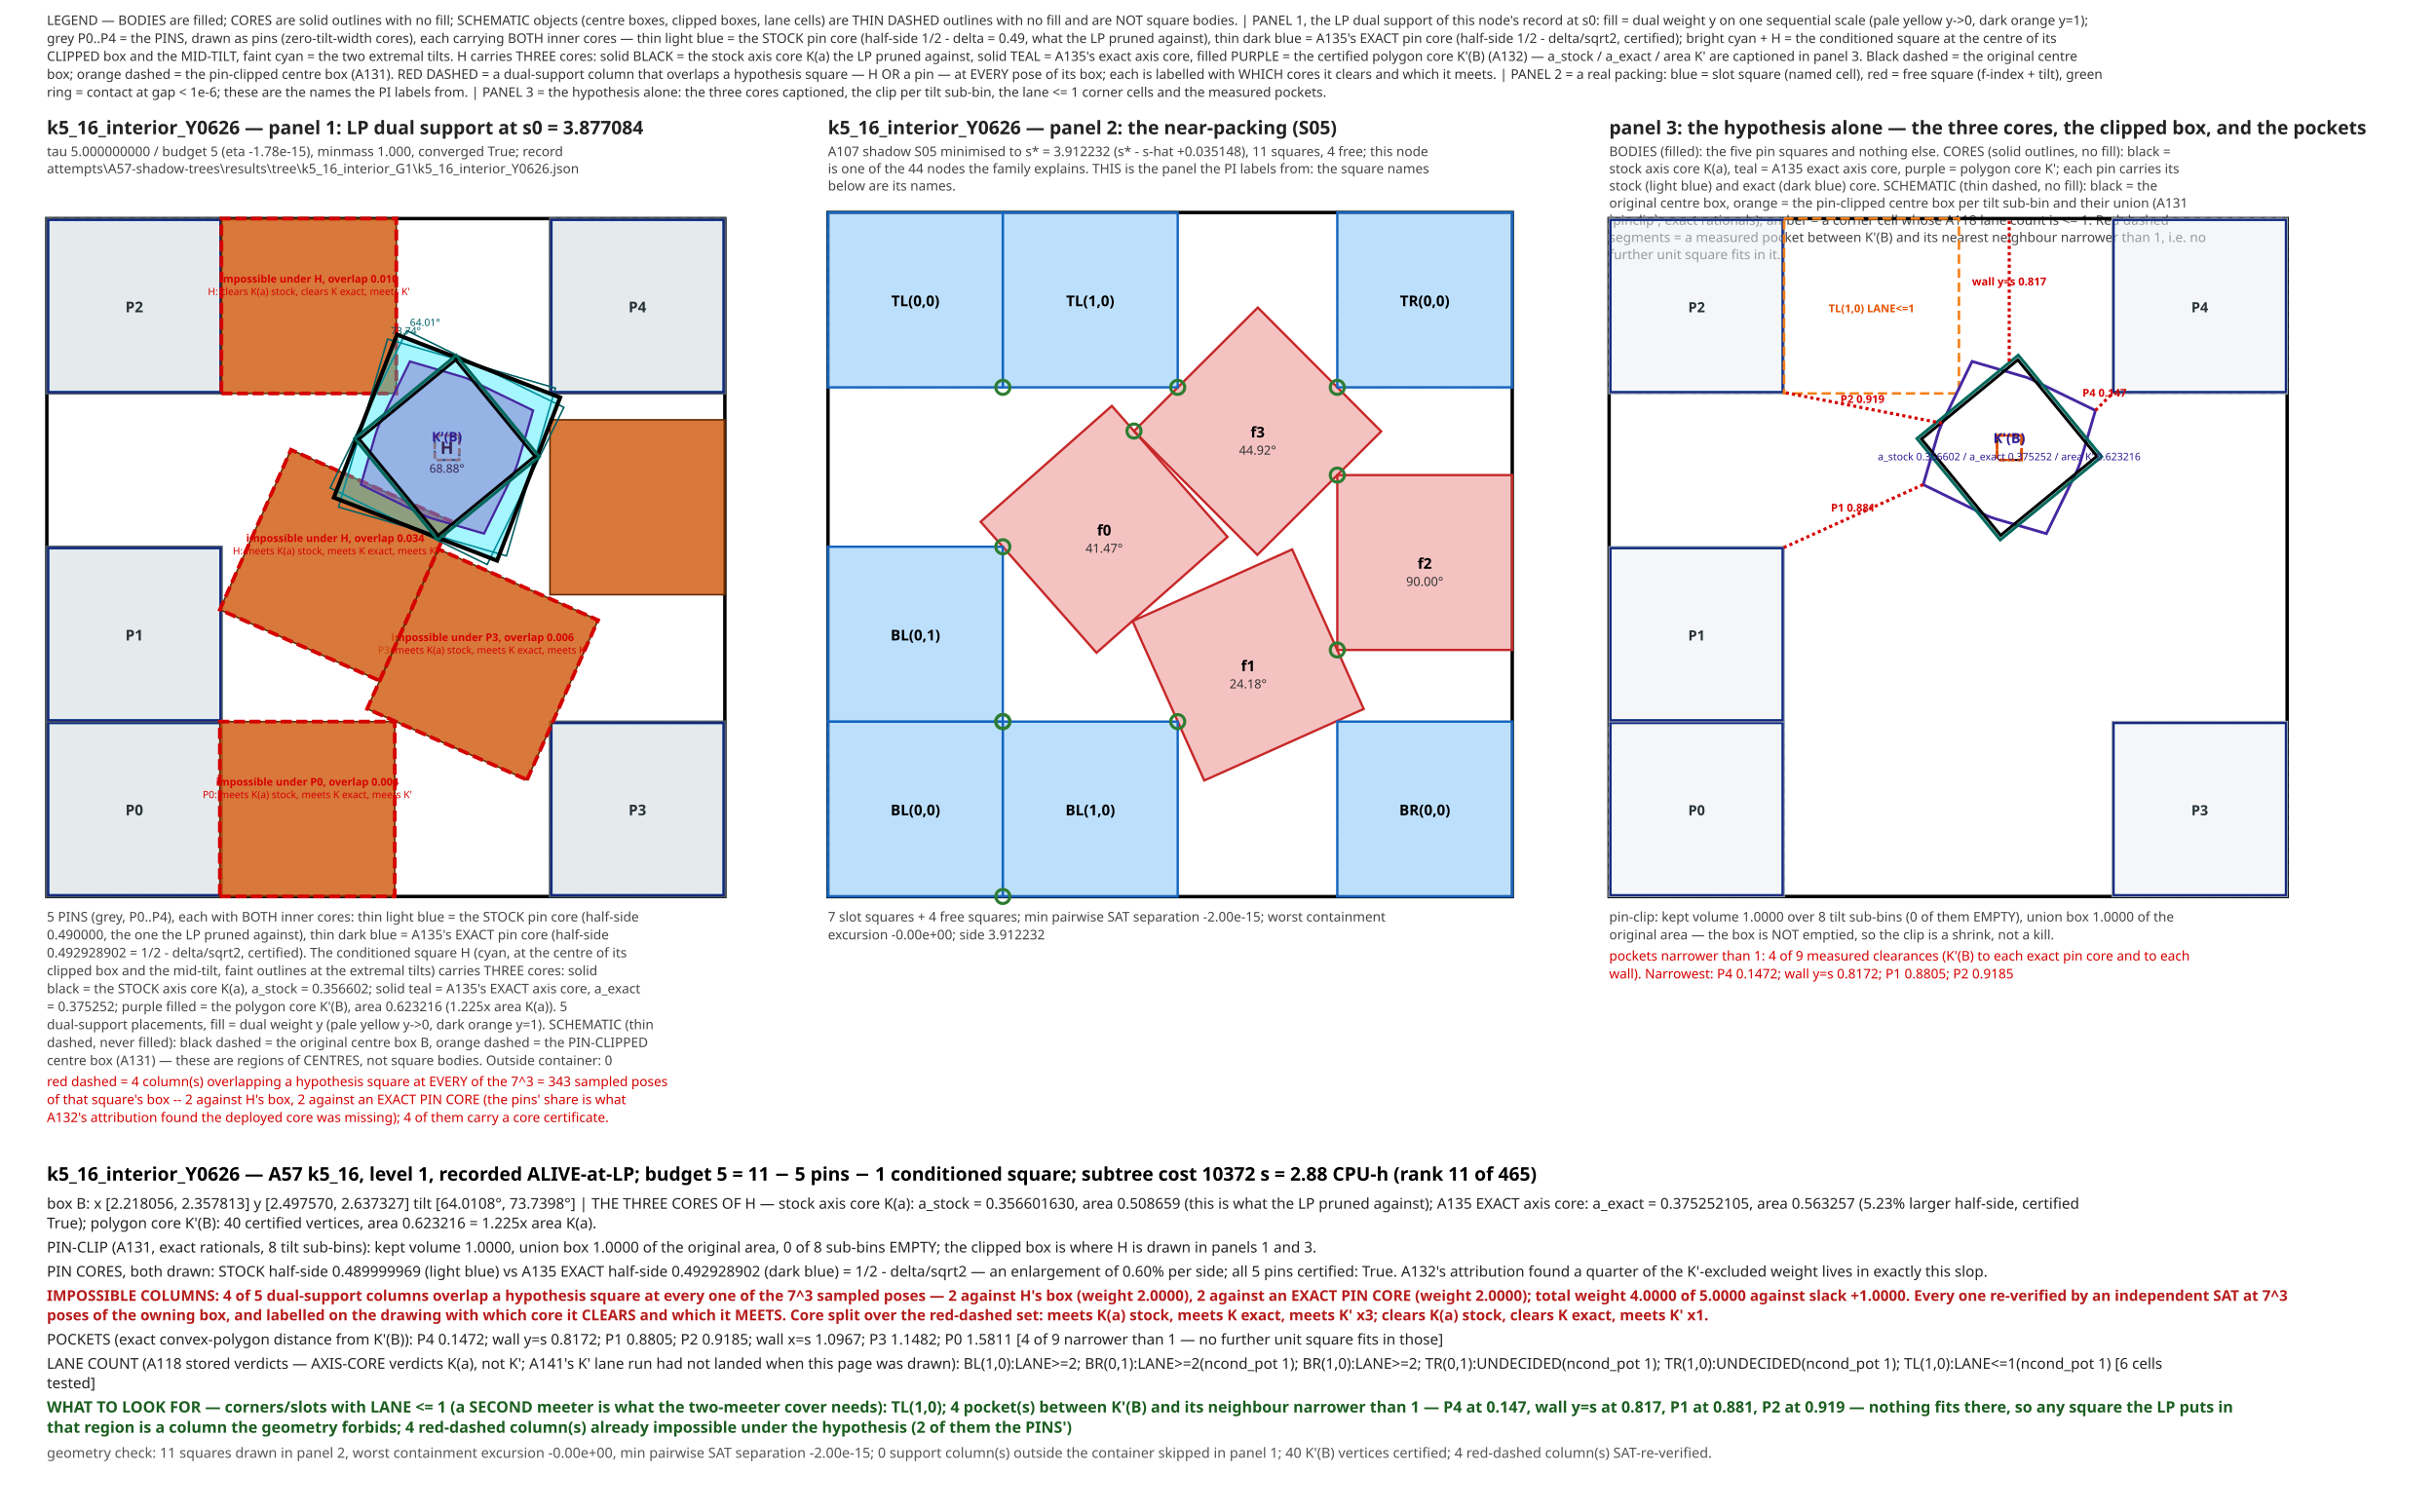
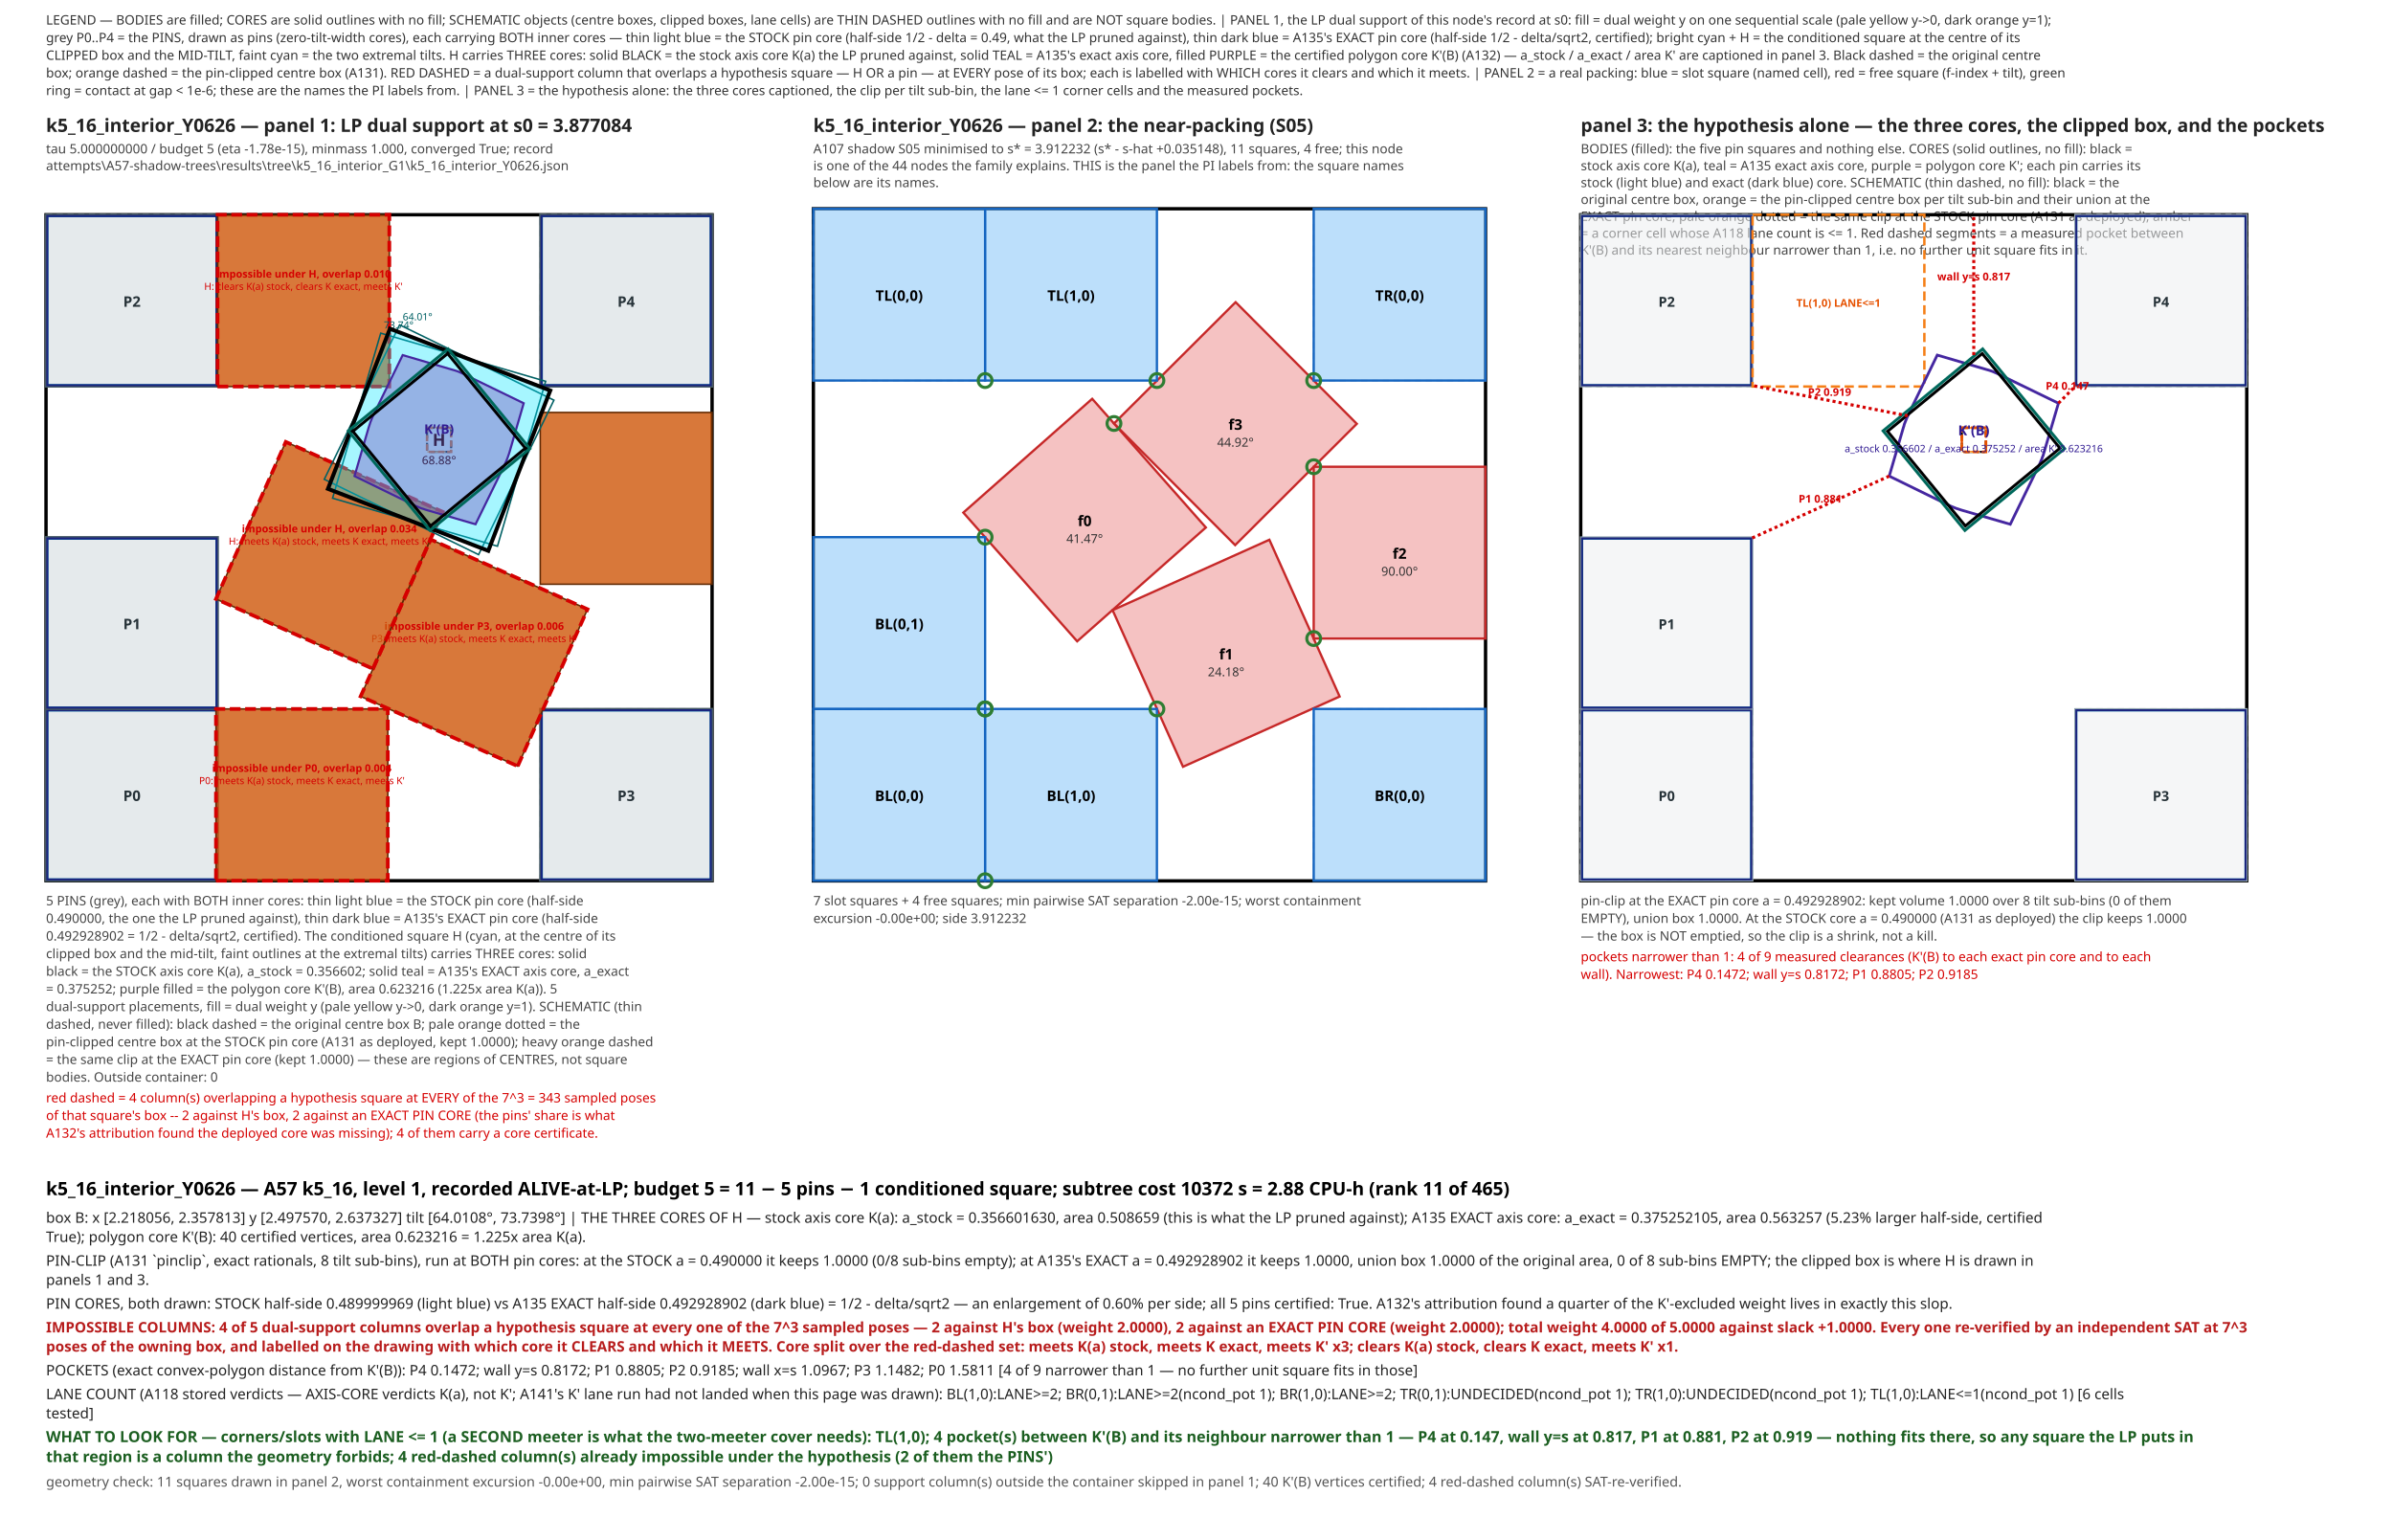
- <svg xmlns="http://www.w3.org/2000/svg" width="1560" height="968" font-family="Segoe UI, sans-serif" style="background:#fff">
+ <svg xmlns="http://www.w3.org/2000/svg" width="1560" height="1004" font-family="Segoe UI, sans-serif" style="background:#fff">
  <text x="30.0" y="16.0" font-size="8.5" fill="#333" text-anchor="start">LEGEND — BODIES are filled; CORES are solid outlines with no fill; SCHEMATIC objects (centre boxes, clipped boxes, lane cells) are THIN DASHED outlines with no fill and are NOT square bodies. | PANEL 1, the LP dual support of this node's record at s0: fill = dual weight y on one sequential scale (pale yellow y-&gt;0, dark orange y=1);</text>
  <text x="30.0" y="27.5" font-size="8.5" fill="#333" text-anchor="start">grey P0..P4 = the PINS, drawn as pins (zero-tilt-width cores), each carrying BOTH inner cores — thin light blue = the STOCK pin core (half-side 1/2 - delta = 0.49, what the LP pruned against), thin dark blue = A135's EXACT pin core (half-side 1/2 - delta/sqrt2, certified); bright cyan + H = the conditioned square at the centre of its</text>
  <text x="30.0" y="39.0" font-size="8.5" fill="#333" text-anchor="start">CLIPPED box and the MID-TILT, faint cyan = the two extremal tilts. H carries THREE cores: solid BLACK = the stock axis core K(a) the LP pruned against, solid TEAL = A135's exact axis core, filled PURPLE = the certified polygon core K'(B) (A132) — a_stock / a_exact / area K' are captioned in panel 3. Black dashed = the original centre</text>
  <text x="30.0" y="50.5" font-size="8.5" fill="#333" text-anchor="start">box; orange dashed = the pin-clipped centre box (A131). RED DASHED = a dual-support column that overlaps a hypothesis square — H OR a pin — at EVERY pose of its box; each is labelled with WHICH cores it clears and which it meets. | PANEL 2 = a real packing: blue = slot square (named cell), red = free square (f-index + tilt), green</text>
  <text x="30.0" y="62.0" font-size="8.5" fill="#333" text-anchor="start">ring = contact at gap &lt; 1e-6; these are the names the PI labels from. | PANEL 3 = the hypothesis alone: the three cores captioned, the clip per tilt sub-bin, the lane &lt;= 1 corner cells and the measured pockets.</text>
  <text x="30.0" y="86.0" font-size="12" fill="#222" text-anchor="start" font-weight="bold">k5_16_interior_Y0626 — panel 1: LP dual support at s0 = 3.877084</text>
  <text x="30.0" y="100.0" font-size="8.5" fill="#444" text-anchor="start">tau 5.000000000 / budget 5 (eta -1.78e-15), minmass 1.000, converged True; record</text>
  <text x="30.0" y="111.0" font-size="8.5" fill="#444" text-anchor="start">attempts\A57-shadow-trees\results\tree\k5_16_interior_G1\k5_16_interior_Y0626.json</text>
  <rect x="30" y="140.0" width="434.2" height="434.2" fill="none" stroke="#000" stroke-width="2.2" />
  <rect x="30.0" y="462.2" width="112" height="112" fill="none" stroke="#bbb" stroke-width="1" stroke-dasharray="4,3" />
  <rect x="352.2" y="462.2" width="112" height="112" fill="none" stroke="#bbb" stroke-width="1" stroke-dasharray="4,3" />
  <rect x="30.0" y="140.0" width="112" height="112" fill="none" stroke="#bbb" stroke-width="1" stroke-dasharray="4,3" />
  <rect x="352.2" y="140.0" width="112" height="112" fill="none" stroke="#bbb" stroke-width="1" stroke-dasharray="4,3" />
  <polygon points="30.0,574.2 142.0,574.2 142.0,462.2 30.0,462.2" fill="#cfd8dc" fill-opacity="0.55" stroke="#455a64" stroke-width="1.4" />
  <polygon points="31.1,573.1 140.9,573.1 140.9,463.4 31.1,463.4" fill="none" fill-opacity="0.00" stroke="#01579b" stroke-width="1.0" />
  <polygon points="30.8,573.4 141.2,573.4 141.2,463.0 30.8,463.0" fill="none" fill-opacity="0.00" stroke="#1a237e" stroke-width="1.2" />
  <text x="86.0" y="522.2" font-size="9.5" fill="#263238" text-anchor="middle" font-weight="bold">P0</text>
  <polygon points="30.0,462.2 142.0,462.2 142.0,350.2 30.0,350.2" fill="#cfd8dc" fill-opacity="0.55" stroke="#455a64" stroke-width="1.4" />
  <polygon points="31.1,461.1 140.9,461.1 140.9,351.4 31.1,351.4" fill="none" fill-opacity="0.00" stroke="#01579b" stroke-width="1.0" />
  <polygon points="30.8,461.4 141.2,461.4 141.2,351.0 30.8,351.0" fill="none" fill-opacity="0.00" stroke="#1a237e" stroke-width="1.2" />
  <text x="86.0" y="410.2" font-size="9.5" fill="#263238" text-anchor="middle" font-weight="bold">P1</text>
  <polygon points="30.0,252.0 142.0,252.0 142.0,140.0 30.0,140.0" fill="#cfd8dc" fill-opacity="0.55" stroke="#455a64" stroke-width="1.4" />
  <polygon points="31.1,250.9 140.9,250.9 140.9,141.1 31.1,141.1" fill="none" fill-opacity="0.00" stroke="#01579b" stroke-width="1.0" />
  <polygon points="30.8,251.2 141.2,251.2 141.2,140.8 30.8,140.8" fill="none" fill-opacity="0.00" stroke="#1a237e" stroke-width="1.2" />
  <text x="86.0" y="200.0" font-size="9.5" fill="#263238" text-anchor="middle" font-weight="bold">P2</text>
  <polygon points="352.2,574.2 464.2,574.2 464.2,462.2 352.2,462.2" fill="#cfd8dc" fill-opacity="0.55" stroke="#455a64" stroke-width="1.4" />
  <polygon points="353.4,573.1 463.1,573.1 463.1,463.4 353.4,463.4" fill="none" fill-opacity="0.00" stroke="#01579b" stroke-width="1.0" />
  <polygon points="353.0,573.4 463.4,573.4 463.4,463.0 353.0,463.0" fill="none" fill-opacity="0.00" stroke="#1a237e" stroke-width="1.2" />
  <text x="408.2" y="522.2" font-size="9.5" fill="#263238" text-anchor="middle" font-weight="bold">P3</text>
  <polygon points="352.2,252.0 464.2,252.0 464.2,140.0 352.2,140.0" fill="#cfd8dc" fill-opacity="0.55" stroke="#455a64" stroke-width="1.4" />
  <polygon points="353.4,250.9 463.1,250.9 463.1,141.1 353.4,141.1" fill="none" fill-opacity="0.00" stroke="#01579b" stroke-width="1.0" />
  <polygon points="353.0,251.2 463.4,251.2 463.4,140.8 353.0,140.8" fill="none" fill-opacity="0.00" stroke="#1a237e" stroke-width="1.2" />
  <text x="408.2" y="200.0" font-size="9.5" fill="#263238" text-anchor="middle" font-weight="bold">P4</text>
  <polygon points="352.2,380.9 464.2,380.9 464.2,268.9 352.2,268.9" fill="hsl(24,92%,42%)" fill-opacity="0.80" stroke="hsl(24,92%,20%)" stroke-width="1.0" />
  <polygon points="141.8,252.0 253.8,252.0 253.8,140.0 141.8,140.0" fill="hsl(24,92%,42%)" fill-opacity="0.80" stroke="hsl(24,92%,20%)" stroke-width="1.0" />
  <polygon points="141.8,252.0 253.8,252.0 253.8,140.0 141.8,140.0" fill="none" fill-opacity="0.00" stroke="#d50000" stroke-width="2.4" stroke-dasharray="7,3" />
  <text x="197.8" y="181.0" font-size="6.8" fill="#d50000" text-anchor="middle" font-weight="bold">impossible under H, overlap 0.010</text>
  <text x="197.8" y="189.0" font-size="6.4" fill="#d50000" text-anchor="middle">H: clears K(a) stock, clears K exact, meets K'</text>
  <polygon points="140.8,574.2 252.8,574.2 252.8,462.2 140.8,462.2" fill="hsl(24,92%,42%)" fill-opacity="0.80" stroke="hsl(24,92%,20%)" stroke-width="1.0" />
  <polygon points="140.8,574.2 252.8,574.2 252.8,462.2 140.8,462.2" fill="none" fill-opacity="0.00" stroke="#d50000" stroke-width="2.4" stroke-dasharray="7,3" />
  <text x="196.8" y="503.2" font-size="6.8" fill="#d50000" text-anchor="middle" font-weight="bold">impossible under P0, overlap 0.004</text>
  <text x="196.8" y="511.2" font-size="6.4" fill="#d50000" text-anchor="middle">P0: meets K(a) stock, meets K exact, meets K'</text>
  <polygon points="337.5,499.5 383.0,397.2 280.7,351.7 235.1,454.0" fill="hsl(24,92%,42%)" fill-opacity="0.80" stroke="hsl(24,92%,20%)" stroke-width="1.0" />
  <polygon points="337.5,499.5 383.0,397.2 280.7,351.7 235.1,454.0" fill="none" fill-opacity="0.00" stroke="#d50000" stroke-width="2.4" stroke-dasharray="7,3" />
  <text x="309.1" y="410.6" font-size="6.8" fill="#d50000" text-anchor="middle" font-weight="bold">impossible under P3, overlap 0.006</text>
  <text x="309.1" y="418.6" font-size="6.4" fill="#d50000" text-anchor="middle">P3: meets K(a) stock, meets K exact, meets K'</text>
  <polygon points="243.1,436.0 288.6,333.7 186.3,288.1 140.8,390.5" fill="hsl(24,92%,42%)" fill-opacity="0.80" stroke="hsl(24,92%,20%)" stroke-width="1.0" />
  <polygon points="243.1,436.0 288.6,333.7 186.3,288.1 140.8,390.5" fill="none" fill-opacity="0.00" stroke="#d50000" stroke-width="2.4" stroke-dasharray="7,3" />
  <text x="214.7" y="347.1" font-size="6.8" fill="#d50000" text-anchor="middle" font-weight="bold">impossible under H, overlap 0.034</text>
  <text x="214.7" y="355.1" font-size="6.4" fill="#d50000" text-anchor="middle">H: meets K(a) stock, meets K exact, meets K'</text>
  <rect x="278.4" y="278.9" width="15.7" height="15.7" fill="none" fill-opacity="0.00" stroke="#000" stroke-width="1.4" stroke-dasharray="5,3" />
+   <rect x="278.4" y="278.9" width="15.7" height="15.7" fill="none" fill-opacity="0.00" stroke="#ffb74d" stroke-width="1.0" stroke-dasharray="2,3" />
  <rect x="278.4" y="278.9" width="15.7" height="15.7" fill="none" fill-opacity="0.00" stroke="#e65100" stroke-width="1.6" stroke-dasharray="4,2" />
  <polygon points="312.0,361.6 361.1,260.9 260.5,211.8 211.4,312.5" fill="#00e5ff" fill-opacity="0.00" stroke="#006064" stroke-width="1.0" />
  <text x="262.5" y="208.8" font-size="6.5" fill="#006064" text-anchor="start">64.01°</text>
  <polygon points="324.3,356.1 355.7,248.6 248.2,217.2 216.8,324.8" fill="#00e5ff" fill-opacity="0.00" stroke="#006064" stroke-width="1.0" />
  <text x="250.2" y="214.2" font-size="6.5" fill="#006064" text-anchor="start">73.74°</text>
  <polygon points="318.3,359.1 358.7,254.6 254.2,214.3 213.8,318.7" fill="#00e5ff" fill-opacity="0.35" stroke="#000" stroke-width="2.6" />
  <text x="286.2" y="290.7" font-size="11" fill="#000" text-anchor="middle" font-weight="bold">H</text>
  <text x="286.2" y="302.7" font-size="7.5" fill="#000" text-anchor="middle">68.88°</text>
  <polygon points="231.1,310.4 269.6,329.2 270.2,329.5 271.3,330.0 272.3,330.4 273.4,330.9 274.9,331.5 276.0,331.8 277.4,332.3 278.4,332.6 310.0,341.8 328.8,303.4 329.1,302.7 329.5,301.7 330.1,300.5 330.6,299.2 331.0,298.2 331.4,297.0 331.8,295.9 332.2,294.6 341.4,262.9 302.9,244.2 302.3,243.8 301.5,243.5 300.2,242.9 299.1,242.4 298.0,242.0 296.5,241.5 295.5,241.2 294.1,240.8 262.5,231.5 243.7,270.0 243.2,271.1 242.6,272.4 242.3,273.2 241.8,274.4 241.4,275.4 241.0,276.7 240.7,277.6 240.3,278.8" fill="#7e57c2" fill-opacity="0.42" stroke="#4527a0" stroke-width="1.4" />
  <polygon points="280.7,342.9 342.5,292.2 291.8,230.5 230.0,281.2" fill="none" fill-opacity="0.00" stroke="#000000" stroke-width="1.9" />
  <polygon points="280.4,345.8 345.4,292.5 292.1,227.5 227.1,280.9" fill="none" fill-opacity="0.00" stroke="#00695c" stroke-width="1.9" />
  <text x="286.2" y="282.8" font-size="8.5" fill="#311b92" text-anchor="middle" font-weight="bold">K'(B)</text>
-   <text x="30.0" y="590.2" font-size="8.5" fill="#444" text-anchor="start">5 PINS (grey, P0..P4), each with BOTH inner cores: thin light blue = the STOCK pin core (half-side</text>
+   <text x="30.0" y="590.2" font-size="8.5" fill="#444" text-anchor="start">5 PINS (grey), each with BOTH inner cores: thin light blue = the STOCK pin core (half-side</text>
  <text x="30.0" y="601.7" font-size="8.5" fill="#444" text-anchor="start">0.490000, the one the LP pruned against), thin dark blue = A135's EXACT pin core (half-side</text>
  <text x="30.0" y="613.2" font-size="8.5" fill="#444" text-anchor="start">0.492928902 = 1/2 - delta/sqrt2, certified). The conditioned square H (cyan, at the centre of its</text>
  <text x="30.0" y="624.7" font-size="8.5" fill="#444" text-anchor="start">clipped box and the mid-tilt, faint outlines at the extremal tilts) carries THREE cores: solid</text>
  <text x="30.0" y="636.2" font-size="8.5" fill="#444" text-anchor="start">black = the STOCK axis core K(a), a_stock = 0.356602; solid teal = A135's EXACT axis core, a_exact</text>
  <text x="30.0" y="647.7" font-size="8.5" fill="#444" text-anchor="start">= 0.375252; purple filled = the polygon core K'(B), area 0.623216 (1.225x area K(a)). 5</text>
  <text x="30.0" y="659.2" font-size="8.5" fill="#444" text-anchor="start">dual-support placements, fill = dual weight y (pale yellow y-&gt;0, dark orange y=1). SCHEMATIC (thin</text>
-   <text x="30.0" y="670.7" font-size="8.5" fill="#444" text-anchor="start">dashed, never filled): black dashed = the original centre box B, orange dashed = the PIN-CLIPPED</text>
-   <text x="30.0" y="682.2" font-size="8.5" fill="#444" text-anchor="start">centre box (A131) — these are regions of CENTRES, not square bodies. Outside container: 0</text>
-   <text x="30.0" y="695.7" font-size="8.5" fill="#d50000" text-anchor="start">red dashed = 4 column(s) overlapping a hypothesis square at EVERY of the 7^3 = 343 sampled poses</text>
-   <text x="30.0" y="707.2" font-size="8.5" fill="#d50000" text-anchor="start">of that square's box -- 2 against H's box, 2 against an EXACT PIN CORE (the pins' share is what</text>
-   <text x="30.0" y="718.7" font-size="8.5" fill="#d50000" text-anchor="start">A132's attribution found the deployed core was missing); 4 of them carry a core certificate.</text>
+   <text x="30.0" y="670.7" font-size="8.5" fill="#444" text-anchor="start">dashed, never filled): black dashed = the original centre box B; pale orange dotted = the</text>
+   <text x="30.0" y="682.2" font-size="8.5" fill="#444" text-anchor="start">pin-clipped centre box at the STOCK pin core (A131 as deployed, kept 1.0000); heavy orange dashed</text>
+   <text x="30.0" y="693.7" font-size="8.5" fill="#444" text-anchor="start">= the same clip at the EXACT pin core (kept 1.0000) — these are regions of CENTRES, not square</text>
+   <text x="30.0" y="705.2" font-size="8.5" fill="#444" text-anchor="start">bodies. Outside container: 0</text>
+   <text x="30.0" y="718.7" font-size="8.5" fill="#d50000" text-anchor="start">red dashed = 4 column(s) overlapping a hypothesis square at EVERY of the 7^3 = 343 sampled poses</text>
+   <text x="30.0" y="730.2" font-size="8.5" fill="#d50000" text-anchor="start">of that square's box -- 2 against H's box, 2 against an EXACT PIN CORE (the pins' share is what</text>
+   <text x="30.0" y="741.7" font-size="8.5" fill="#d50000" text-anchor="start">A132's attribution found the deployed core was missing); 4 of them carry a core certificate.</text>
  <text x="530.2" y="86.0" font-size="12" fill="#222" text-anchor="start" font-weight="bold">k5_16_interior_Y0626 — panel 2: the near-packing (S05)</text>
  <text x="530.2" y="100.0" font-size="8.5" fill="#444" text-anchor="start">A107 shadow S05 minimised to s* = 3.912232 (s* - s-hat +0.035148), 11 squares, 4 free; this node</text>
  <text x="530.2" y="111.0" font-size="8.5" fill="#444" text-anchor="start">is one of the 44 nodes the family explains. THIS is the panel the PI labels from: the square names</text>
  <text x="530.2" y="122.0" font-size="8.5" fill="#444" text-anchor="start">below are its names.</text>
  <rect x="530.233" y="136.1" width="438.2" height="438.2" fill="none" stroke="#000" stroke-width="2.2" />
  <rect x="530.2" y="462.2" width="112" height="112" fill="none" stroke="#bbb" stroke-width="1" stroke-dasharray="4,3" />
  <rect x="856.4" y="462.2" width="112" height="112" fill="none" stroke="#bbb" stroke-width="1" stroke-dasharray="4,3" />
  <rect x="530.2" y="136.1" width="112" height="112" fill="none" stroke="#bbb" stroke-width="1" stroke-dasharray="4,3" />
  <rect x="856.4" y="136.1" width="112" height="112" fill="none" stroke="#bbb" stroke-width="1" stroke-dasharray="4,3" />
  <polygon points="786.1,343.9 712.0,260.0 628.0,334.2 702.2,418.1" fill="#ef9a9a" fill-opacity="0.60" stroke="#c62828" stroke-width="1.5" />
  <text x="707.1" y="343.0" font-size="9.5" fill="#000" text-anchor="middle" font-weight="bold">f0</text>
  <text x="707.1" y="354.0" font-size="8" fill="#333" text-anchor="middle">41.47°</text>
  <polygon points="771.2,499.9 873.3,454.1 827.5,351.9 725.3,397.8" fill="#ef9a9a" fill-opacity="0.60" stroke="#c62828" stroke-width="1.5" />
  <text x="799.3" y="429.9" font-size="9.5" fill="#000" text-anchor="middle" font-weight="bold">f1</text>
  <text x="799.3" y="440.9" font-size="8" fill="#333" text-anchor="middle">24.18°</text>
  <polygon points="856.4,416.3 968.4,416.3 968.4,304.3 856.4,304.3" fill="#ef9a9a" fill-opacity="0.60" stroke="#c62828" stroke-width="1.5" />
  <text x="912.4" y="364.3" font-size="9.5" fill="#000" text-anchor="middle" font-weight="bold">f2</text>
  <text x="912.4" y="375.3" font-size="8" fill="#333" text-anchor="middle">90.00°</text>
  <polygon points="805.2,355.4 884.5,276.3 805.5,197.0 726.2,276.1" fill="#ef9a9a" fill-opacity="0.60" stroke="#c62828" stroke-width="1.5" />
  <text x="805.4" y="280.2" font-size="9.5" fill="#000" text-anchor="middle" font-weight="bold">f3</text>
  <text x="805.4" y="291.2" font-size="8" fill="#333" text-anchor="middle">44.92°</text>
  <polygon points="530.2,574.2 642.2,574.2 642.2,462.2 530.2,462.2" fill="#90caf9" fill-opacity="0.60" stroke="#1565c0" stroke-width="1.5" />
  <text x="586.2" y="522.2" font-size="9.5" fill="#000" text-anchor="middle" font-weight="bold">BL(0,0)</text>
  <polygon points="530.2,462.2 642.2,462.2 642.2,350.2 530.2,350.2" fill="#90caf9" fill-opacity="0.60" stroke="#1565c0" stroke-width="1.5" />
  <text x="586.2" y="410.2" font-size="9.5" fill="#000" text-anchor="middle" font-weight="bold">BL(0,1)</text>
  <polygon points="642.2,574.2 754.2,574.2 754.2,462.2 642.2,462.2" fill="#90caf9" fill-opacity="0.60" stroke="#1565c0" stroke-width="1.5" />
  <text x="698.2" y="522.2" font-size="9.5" fill="#000" text-anchor="middle" font-weight="bold">BL(1,0)</text>
  <polygon points="856.4,574.2 968.4,574.2 968.4,462.2 856.4,462.2" fill="#90caf9" fill-opacity="0.60" stroke="#1565c0" stroke-width="1.5" />
  <text x="912.4" y="522.2" font-size="9.5" fill="#000" text-anchor="middle" font-weight="bold">BR(0,0)</text>
  <polygon points="530.2,248.1 642.2,248.1 642.2,136.1 530.2,136.1" fill="#90caf9" fill-opacity="0.60" stroke="#1565c0" stroke-width="1.5" />
  <text x="586.2" y="196.1" font-size="9.5" fill="#000" text-anchor="middle" font-weight="bold">TL(0,0)</text>
  <polygon points="642.2,248.1 754.2,248.1 754.2,136.1 642.2,136.1" fill="#90caf9" fill-opacity="0.60" stroke="#1565c0" stroke-width="1.5" />
  <text x="698.2" y="196.1" font-size="9.5" fill="#000" text-anchor="middle" font-weight="bold">TL(1,0)</text>
  <polygon points="856.4,248.1 968.4,248.1 968.4,136.1 856.4,136.1" fill="#90caf9" fill-opacity="0.60" stroke="#1565c0" stroke-width="1.5" />
  <text x="912.4" y="196.1" font-size="9.5" fill="#000" text-anchor="middle" font-weight="bold">TR(0,0)</text>
  <circle cx="726.2" cy="276.1" r="4.5" fill="none" stroke="#2e7d32" stroke-width="2" />
  <circle cx="642.2" cy="350.2" r="4.5" fill="none" stroke="#2e7d32" stroke-width="2" />
  <circle cx="856.4" cy="416.3" r="4.5" fill="none" stroke="#2e7d32" stroke-width="2" />
  <circle cx="754.2" cy="462.2" r="4.5" fill="none" stroke="#2e7d32" stroke-width="2" />
  <circle cx="856.4" cy="304.3" r="4.5" fill="none" stroke="#2e7d32" stroke-width="2" />
  <circle cx="754.2" cy="248.1" r="4.5" fill="none" stroke="#2e7d32" stroke-width="2" />
  <circle cx="856.4" cy="248.1" r="4.5" fill="none" stroke="#2e7d32" stroke-width="2" />
  <circle cx="642.2" cy="462.2" r="4.5" fill="none" stroke="#2e7d32" stroke-width="2" />
  <circle cx="642.2" cy="574.2" r="4.5" fill="none" stroke="#2e7d32" stroke-width="2" />
  <circle cx="642.2" cy="462.2" r="4.5" fill="none" stroke="#2e7d32" stroke-width="2" />
  <circle cx="642.2" cy="248.1" r="4.5" fill="none" stroke="#2e7d32" stroke-width="2" />
  <text x="530.2" y="590.2" font-size="8.5" fill="#444" text-anchor="start">7 slot squares + 4 free squares; min pairwise SAT separation -2.00e-15; worst containment</text>
  <text x="530.2" y="601.7" font-size="8.5" fill="#444" text-anchor="start">excursion -0.00e+00; side 3.912232</text>
  <text x="1030.5" y="86.0" font-size="12" fill="#222" text-anchor="start" font-weight="bold">panel 3: the hypothesis alone — the three cores, the clipped box, and the pockets</text>
  <text x="1030.5" y="100.0" font-size="8.5" fill="#444" text-anchor="start">BODIES (filled): the five pin squares and nothing else. CORES (solid outlines, no fill): black =</text>
  <text x="1030.5" y="111.0" font-size="8.5" fill="#444" text-anchor="start">stock axis core K(a), teal = A135 exact axis core, purple = polygon core K'; each pin carries its</text>
  <text x="1030.5" y="122.0" font-size="8.5" fill="#444" text-anchor="start">stock (light blue) and exact (dark blue) core. SCHEMATIC (thin dashed, no fill): black = the</text>
-   <text x="1030.5" y="133.0" font-size="8.5" fill="#444" text-anchor="start">original centre box, orange = the pin-clipped centre box per tilt sub-bin and their union (A131</text>
-   <text x="1030.5" y="144.0" font-size="8.5" fill="#444" text-anchor="start">`pinclip`, exact rationals), amber = a corner cell whose A118 lane count is &lt;= 1. Red dashed</text>
-   <text x="1030.5" y="155.0" font-size="8.5" fill="#444" text-anchor="start">segments = a measured pocket between K'(B) and its nearest neighbour narrower than 1, i.e. no</text>
-   <text x="1030.5" y="166.0" font-size="8.5" fill="#444" text-anchor="start">further unit square fits in it.</text>
+   <text x="1030.5" y="133.0" font-size="8.5" fill="#444" text-anchor="start">original centre box, orange = the pin-clipped centre box per tilt sub-bin and their union at the</text>
+   <text x="1030.5" y="144.0" font-size="8.5" fill="#444" text-anchor="start">EXACT pin core, pale orange dotted = the same clip at the STOCK pin core (A131 as deployed), amber</text>
+   <text x="1030.5" y="155.0" font-size="8.5" fill="#444" text-anchor="start">= a corner cell whose A118 lane count is &lt;= 1. Red dashed segments = a measured pocket between</text>
+   <text x="1030.5" y="166.0" font-size="8.5" fill="#444" text-anchor="start">K'(B) and its nearest neighbour narrower than 1, i.e. no further unit square fits in it.</text>
  <rect x="1030.467" y="140.0" width="434.2" height="434.2" fill="none" stroke="#000" stroke-width="2.2" />
  <rect x="1030.5" y="462.2" width="112" height="112" fill="none" stroke="#bbb" stroke-width="1" stroke-dasharray="4,3" />
  <rect x="1352.7" y="462.2" width="112" height="112" fill="none" stroke="#bbb" stroke-width="1" stroke-dasharray="4,3" />
  <rect x="1030.5" y="140.0" width="112" height="112" fill="none" stroke="#bbb" stroke-width="1" stroke-dasharray="4,3" />
  <rect x="1352.7" y="140.0" width="112" height="112" fill="none" stroke="#bbb" stroke-width="1" stroke-dasharray="4,3" />
  <polygon points="1030.5,574.2 1142.5,574.2 1142.5,462.2 1030.5,462.2" fill="#eceff1" fill-opacity="0.50" stroke="#90a4ae" stroke-width="1.0" />
  <polygon points="1031.6,573.1 1141.3,573.1 1141.3,463.4 1031.6,463.4" fill="none" fill-opacity="0.00" stroke="#01579b" stroke-width="0.9" />
  <polygon points="1031.3,573.4 1141.7,573.4 1141.7,463.0 1031.3,463.0" fill="none" fill-opacity="0.00" stroke="#1a237e" stroke-width="1.2" />
  <text x="1086.5" y="522.2" font-size="9.0" fill="#263238" text-anchor="middle" font-weight="bold">P0</text>
  <polygon points="1030.5,462.2 1142.5,462.2 1142.5,350.2 1030.5,350.2" fill="#eceff1" fill-opacity="0.50" stroke="#90a4ae" stroke-width="1.0" />
  <polygon points="1031.6,461.1 1141.3,461.1 1141.3,351.4 1031.6,351.4" fill="none" fill-opacity="0.00" stroke="#01579b" stroke-width="0.9" />
  <polygon points="1031.3,461.4 1141.7,461.4 1141.7,351.0 1031.3,351.0" fill="none" fill-opacity="0.00" stroke="#1a237e" stroke-width="1.2" />
  <text x="1086.5" y="410.2" font-size="9.0" fill="#263238" text-anchor="middle" font-weight="bold">P1</text>
  <polygon points="1030.5,252.0 1142.5,252.0 1142.5,140.0 1030.5,140.0" fill="#eceff1" fill-opacity="0.50" stroke="#90a4ae" stroke-width="1.0" />
  <polygon points="1031.6,250.9 1141.3,250.9 1141.3,141.1 1031.6,141.1" fill="none" fill-opacity="0.00" stroke="#01579b" stroke-width="0.9" />
  <polygon points="1031.3,251.2 1141.7,251.2 1141.7,140.8 1031.3,140.8" fill="none" fill-opacity="0.00" stroke="#1a237e" stroke-width="1.2" />
  <text x="1086.5" y="200.0" font-size="9.0" fill="#263238" text-anchor="middle" font-weight="bold">P2</text>
  <polygon points="1352.7,574.2 1464.7,574.2 1464.7,462.2 1352.7,462.2" fill="#eceff1" fill-opacity="0.50" stroke="#90a4ae" stroke-width="1.0" />
  <polygon points="1353.8,573.1 1463.6,573.1 1463.6,463.4 1353.8,463.4" fill="none" fill-opacity="0.00" stroke="#01579b" stroke-width="0.9" />
  <polygon points="1353.5,573.4 1463.9,573.4 1463.9,463.0 1353.5,463.0" fill="none" fill-opacity="0.00" stroke="#1a237e" stroke-width="1.2" />
  <text x="1408.7" y="522.2" font-size="9.0" fill="#263238" text-anchor="middle" font-weight="bold">P3</text>
  <polygon points="1352.7,252.0 1464.7,252.0 1464.7,140.0 1352.7,140.0" fill="#eceff1" fill-opacity="0.50" stroke="#90a4ae" stroke-width="1.0" />
  <polygon points="1353.8,250.9 1463.6,250.9 1463.6,141.1 1353.8,141.1" fill="none" fill-opacity="0.00" stroke="#01579b" stroke-width="0.9" />
  <polygon points="1353.5,251.2 1463.9,251.2 1463.9,140.8 1353.5,140.8" fill="none" fill-opacity="0.00" stroke="#1a237e" stroke-width="1.2" />
  <text x="1408.7" y="200.0" font-size="9.0" fill="#263238" text-anchor="middle" font-weight="bold">P4</text>
  <rect x="1142.5" y="140.0" width="112.0" height="112.0" fill="none" fill-opacity="0.00" stroke="#f57f17" stroke-width="1.6" stroke-dasharray="6,3" />
  <text x="1198.5" y="200.0" font-size="7.0" fill="#e65100" text-anchor="middle" font-weight="bold">TL(1,0) LANE&lt;=1</text>
  <rect x="1278.9" y="278.9" width="15.7" height="15.7" fill="none" fill-opacity="0.00" stroke="#000" stroke-width="1.4" stroke-dasharray="5,3" />
  <rect x="1278.9" y="278.9" width="15.7" height="15.7" fill="none" fill-opacity="0.00" stroke="#e65100" stroke-width="0.8" stroke-dasharray="2,2" />
  <rect x="1278.9" y="278.9" width="15.7" height="15.7" fill="none" fill-opacity="0.00" stroke="#e65100" stroke-width="0.8" stroke-dasharray="2,2" />
  <rect x="1278.9" y="278.9" width="15.7" height="15.7" fill="none" fill-opacity="0.00" stroke="#e65100" stroke-width="0.8" stroke-dasharray="2,2" />
  <rect x="1278.9" y="278.9" width="15.7" height="15.7" fill="none" fill-opacity="0.00" stroke="#e65100" stroke-width="0.8" stroke-dasharray="2,2" />
  <rect x="1278.9" y="278.9" width="15.7" height="15.7" fill="none" fill-opacity="0.00" stroke="#e65100" stroke-width="0.8" stroke-dasharray="2,2" />
  <rect x="1278.9" y="278.9" width="15.7" height="15.7" fill="none" fill-opacity="0.00" stroke="#e65100" stroke-width="0.8" stroke-dasharray="2,2" />
  <rect x="1278.9" y="278.9" width="15.7" height="15.7" fill="none" fill-opacity="0.00" stroke="#e65100" stroke-width="0.8" stroke-dasharray="2,2" />
  <rect x="1278.9" y="278.9" width="15.7" height="15.7" fill="none" fill-opacity="0.00" stroke="#e65100" stroke-width="0.8" stroke-dasharray="2,2" />
+   <rect x="1278.9" y="278.9" width="15.7" height="15.7" fill="none" fill-opacity="0.00" stroke="#ffb74d" stroke-width="1.0" stroke-dasharray="2,3" />
  <rect x="1278.9" y="278.9" width="15.7" height="15.7" fill="none" fill-opacity="0.00" stroke="#e65100" stroke-width="1.8" stroke-dasharray="4,2" />
  <polygon points="1231.6,310.4 1270.0,329.2 1270.7,329.5 1271.7,330.0 1272.7,330.4 1273.9,330.9 1275.4,331.5 1276.4,331.8 1277.9,332.3 1278.8,332.6 1310.5,341.8 1329.2,303.4 1329.6,302.7 1330.0,301.7 1330.5,300.5 1331.1,299.2 1331.4,298.2 1331.9,297.0 1332.2,295.9 1332.6,294.6 1341.9,262.9 1303.4,244.2 1302.7,243.8 1302.0,243.5 1300.6,242.9 1299.5,242.4 1298.5,242.0 1297.0,241.5 1296.0,241.2 1294.6,240.8 1262.9,231.5 1244.2,270.0 1243.7,271.1 1243.1,272.4 1242.8,273.2 1242.3,274.4 1241.9,275.4 1241.4,276.7 1241.2,277.6 1240.8,278.8" fill="none" fill-opacity="0.00" stroke="#4527a0" stroke-width="1.8" />
  <polygon points="1281.2,342.9 1342.9,292.2 1292.2,230.5 1230.5,281.2" fill="none" fill-opacity="0.00" stroke="#000000" stroke-width="1.9" />
  <polygon points="1280.9,345.8 1345.9,292.5 1292.5,227.5 1227.6,280.9" fill="none" fill-opacity="0.00" stroke="#00695c" stroke-width="1.9" />
  <text x="1286.7" y="283.8" font-size="9.0" fill="#311b92" text-anchor="middle" font-weight="bold">K'(B)</text>
  <text x="1286.7" y="294.8" font-size="6.6" fill="#311b92" text-anchor="middle">a_stock 0.356602 / a_exact 0.375252 / area K' 0.623216</text>
  <line x1="1341.9" y1="262.9" x2="1353.5" y2="251.2" stroke="#d50000" stroke-width="2" stroke-dasharray="2,2" />
  <text x="1347.7" y="254.1" font-size="7.0" fill="#d50000" text-anchor="middle" font-weight="bold">P4 0.147</text>
  <line x1="1286.7" y1="231.5" x2="1286.7" y2="140.0" stroke="#d50000" stroke-width="2" stroke-dasharray="2,2" />
  <text x="1286.7" y="182.8" font-size="7.0" fill="#d50000" text-anchor="middle" font-weight="bold">wall y=s 0.817</text>
  <line x1="1231.6" y1="310.4" x2="1141.7" y2="351.0" stroke="#d50000" stroke-width="2" stroke-dasharray="2,2" />
  <text x="1186.6" y="327.7" font-size="7.0" fill="#d50000" text-anchor="middle" font-weight="bold">P1 0.881</text>
  <line x1="1243.7" y1="271.1" x2="1141.7" y2="251.2" stroke="#d50000" stroke-width="2" stroke-dasharray="2,2" />
  <text x="1192.7" y="258.1" font-size="7.0" fill="#d50000" text-anchor="middle" font-weight="bold">P2 0.919</text>
-   <text x="1030.5" y="590.2" font-size="8.5" fill="#444" text-anchor="start">pin-clip: kept volume 1.0000 over 8 tilt sub-bins (0 of them EMPTY), union box 1.0000 of the</text>
-   <text x="1030.5" y="601.7" font-size="8.5" fill="#444" text-anchor="start">original area — the box is NOT emptied, so the clip is a shrink, not a kill.</text>
-   <text x="1030.5" y="615.2" font-size="8.5" fill="#d50000" text-anchor="start">pockets narrower than 1: 4 of 9 measured clearances (K'(B) to each exact pin core and to each</text>
-   <text x="1030.5" y="626.7" font-size="8.5" fill="#d50000" text-anchor="start">wall). Narrowest: P4 0.1472; wall y=s 0.8172; P1 0.8805; P2 0.9185</text>
-   <text x="30.0" y="756.2" font-size="12" fill="#000" text-anchor="start" font-weight="bold">k5_16_interior_Y0626 — A57 k5_16, level 1, recorded ALIVE-at-LP; budget 5 = 11 − 5 pins − 1 conditioned square; subtree cost 10372 s = 2.88 CPU-h (rank 11 of 465)</text>
-   <text x="30.0" y="774.2" font-size="9.5" fill="#222" text-anchor="start">box B: x [2.218056, 2.357813] y [2.497570, 2.637327] tilt [64.0108°, 73.7398°] | THE THREE CORES OF H — stock axis core K(a): a_stock = 0.356601630, area 0.508659 (this is what the LP pruned against); A135 EXACT axis core: a_exact = 0.375252105, area 0.563257 (5.23% larger half-side, certified</text>
-   <text x="30.0" y="786.7" font-size="9.5" fill="#222" text-anchor="start">True); polygon core K'(B): 40 certified vertices, area 0.623216 = 1.225x area K(a).</text>
-   <text x="30.0" y="802.2" font-size="9.5" fill="#222" text-anchor="start">PIN-CLIP (A131, exact rationals, 8 tilt sub-bins): kept volume 1.0000, union box 1.0000 of the original area, 0 of 8 sub-bins EMPTY; the clipped box is where H is drawn in panels 1 and 3.</text>
-   <text x="30.0" y="817.7" font-size="9.5" fill="#222" text-anchor="start">PIN CORES, both drawn: STOCK half-side 0.489999969 (light blue) vs A135 EXACT half-side 0.492928902 (dark blue) = 1/2 - delta/sqrt2 — an enlargement of 0.60% per side; all 5 pins certified: True. A132's attribution found a quarter of the K'-excluded weight lives in exactly this slop.</text>
-   <text x="30.0" y="833.2" font-size="9.5" fill="#b71c1c" text-anchor="start" font-weight="bold">IMPOSSIBLE COLUMNS: 4 of 5 dual-support columns overlap a hypothesis square at every one of the 7^3 sampled poses — 2 against H's box (weight 2.0000), 2 against an EXACT PIN CORE (weight 2.0000); total weight 4.0000 of 5.0000 against slack +1.0000. Every one re-verified by an independent SAT at 7^3</text>
-   <text x="30.0" y="845.7" font-size="9.5" fill="#b71c1c" text-anchor="start" font-weight="bold">poses of the owning box, and labelled on the drawing with which core it CLEARS and which it MEETS. Core split over the red-dashed set: meets K(a) stock, meets K exact, meets K' x3; clears K(a) stock, clears K exact, meets K' x1.</text>
-   <text x="30.0" y="861.2" font-size="9.5" fill="#222" text-anchor="start">POCKETS (exact convex-polygon distance from K'(B)): P4 0.1472; wall y=s 0.8172; P1 0.8805; P2 0.9185; wall x=s 1.0967; P3 1.1482; P0 1.5811 [4 of 9 narrower than 1 — no further unit square fits in those]</text>
-   <text x="30.0" y="876.7" font-size="9.5" fill="#222" text-anchor="start">LANE COUNT (A118 stored verdicts — AXIS-CORE verdicts K(a), not K'; A141's K' lane run had not landed when this page was drawn): BL(1,0):LANE&gt;=2; BR(0,1):LANE&gt;=2(ncond_pot 1); BR(1,0):LANE&gt;=2; TR(0,1):UNDECIDED(ncond_pot 1); TR(1,0):UNDECIDED(ncond_pot 1); TL(1,0):LANE&lt;=1(ncond_pot 1) [6 cells</text>
-   <text x="30.0" y="889.2" font-size="9.5" fill="#222" text-anchor="start">tested]</text>
-   <text x="30.0" y="904.7" font-size="10" fill="#1b5e20" text-anchor="start" font-weight="bold">WHAT TO LOOK FOR — corners/slots with LANE &lt;= 1 (a SECOND meeter is what the two-meeter cover needs): TL(1,0); 4 pocket(s) between K'(B) and its neighbour narrower than 1 — P4 at 0.147, wall y=s at 0.817, P1 at 0.881, P2 at 0.919 — nothing fits there, so any square the LP puts in</text>
-   <text x="30.0" y="917.7" font-size="10" fill="#1b5e20" text-anchor="start" font-weight="bold">that region is a column the geometry forbids; 4 red-dashed column(s) already impossible under the hypothesis (2 of them the PINS')</text>
-   <text x="30.0" y="933.7" font-size="9.0" fill="#555" text-anchor="start">geometry check: 11 squares drawn in panel 2, worst containment excursion -0.00e+00, min pairwise SAT separation -2.00e-15; 0 support column(s) outside the container skipped in panel 1; 40 K'(B) vertices certified; 4 red-dashed column(s) SAT-re-verified.</text>
+   <text x="1030.5" y="590.2" font-size="8.5" fill="#444" text-anchor="start">pin-clip at the EXACT pin core a = 0.492928902: kept volume 1.0000 over 8 tilt sub-bins (0 of them</text>
+   <text x="1030.5" y="601.7" font-size="8.5" fill="#444" text-anchor="start">EMPTY), union box 1.0000. At the STOCK core a = 0.490000 (A131 as deployed) the clip keeps 1.0000</text>
+   <text x="1030.5" y="613.2" font-size="8.5" fill="#444" text-anchor="start">— the box is NOT emptied, so the clip is a shrink, not a kill.</text>
+   <text x="1030.5" y="626.7" font-size="8.5" fill="#d50000" text-anchor="start">pockets narrower than 1: 4 of 9 measured clearances (K'(B) to each exact pin core and to each</text>
+   <text x="1030.5" y="638.2" font-size="8.5" fill="#d50000" text-anchor="start">wall). Narrowest: P4 0.1472; wall y=s 0.8172; P1 0.8805; P2 0.9185</text>
+   <text x="30.0" y="779.2" font-size="12" fill="#000" text-anchor="start" font-weight="bold">k5_16_interior_Y0626 — A57 k5_16, level 1, recorded ALIVE-at-LP; budget 5 = 11 − 5 pins − 1 conditioned square; subtree cost 10372 s = 2.88 CPU-h (rank 11 of 465)</text>
+   <text x="30.0" y="797.2" font-size="9.5" fill="#222" text-anchor="start">box B: x [2.218056, 2.357813] y [2.497570, 2.637327] tilt [64.0108°, 73.7398°] | THE THREE CORES OF H — stock axis core K(a): a_stock = 0.356601630, area 0.508659 (this is what the LP pruned against); A135 EXACT axis core: a_exact = 0.375252105, area 0.563257 (5.23% larger half-side, certified</text>
+   <text x="30.0" y="809.7" font-size="9.5" fill="#222" text-anchor="start">True); polygon core K'(B): 40 certified vertices, area 0.623216 = 1.225x area K(a).</text>
+   <text x="30.0" y="825.2" font-size="9.5" fill="#222" text-anchor="start">PIN-CLIP (A131 `pinclip`, exact rationals, 8 tilt sub-bins), run at BOTH pin cores: at the STOCK a = 0.490000 it keeps 1.0000 (0/8 sub-bins empty); at A135's EXACT a = 0.492928902 it keeps 1.0000, union box 1.0000 of the original area, 0 of 8 sub-bins EMPTY; the clipped box is where H is drawn in</text>
+   <text x="30.0" y="837.7" font-size="9.5" fill="#222" text-anchor="start">panels 1 and 3.</text>
+   <text x="30.0" y="853.2" font-size="9.5" fill="#222" text-anchor="start">PIN CORES, both drawn: STOCK half-side 0.489999969 (light blue) vs A135 EXACT half-side 0.492928902 (dark blue) = 1/2 - delta/sqrt2 — an enlargement of 0.60% per side; all 5 pins certified: True. A132's attribution found a quarter of the K'-excluded weight lives in exactly this slop.</text>
+   <text x="30.0" y="868.7" font-size="9.5" fill="#b71c1c" text-anchor="start" font-weight="bold">IMPOSSIBLE COLUMNS: 4 of 5 dual-support columns overlap a hypothesis square at every one of the 7^3 sampled poses — 2 against H's box (weight 2.0000), 2 against an EXACT PIN CORE (weight 2.0000); total weight 4.0000 of 5.0000 against slack +1.0000. Every one re-verified by an independent SAT at 7^3</text>
+   <text x="30.0" y="881.2" font-size="9.5" fill="#b71c1c" text-anchor="start" font-weight="bold">poses of the owning box, and labelled on the drawing with which core it CLEARS and which it MEETS. Core split over the red-dashed set: meets K(a) stock, meets K exact, meets K' x3; clears K(a) stock, clears K exact, meets K' x1.</text>
+   <text x="30.0" y="896.7" font-size="9.5" fill="#222" text-anchor="start">POCKETS (exact convex-polygon distance from K'(B)): P4 0.1472; wall y=s 0.8172; P1 0.8805; P2 0.9185; wall x=s 1.0967; P3 1.1482; P0 1.5811 [4 of 9 narrower than 1 — no further unit square fits in those]</text>
+   <text x="30.0" y="912.2" font-size="9.5" fill="#222" text-anchor="start">LANE COUNT (A118 stored verdicts — AXIS-CORE verdicts K(a), not K'; A141's K' lane run had not landed when this page was drawn): BL(1,0):LANE&gt;=2; BR(0,1):LANE&gt;=2(ncond_pot 1); BR(1,0):LANE&gt;=2; TR(0,1):UNDECIDED(ncond_pot 1); TR(1,0):UNDECIDED(ncond_pot 1); TL(1,0):LANE&lt;=1(ncond_pot 1) [6 cells</text>
+   <text x="30.0" y="924.7" font-size="9.5" fill="#222" text-anchor="start">tested]</text>
+   <text x="30.0" y="940.2" font-size="10" fill="#1b5e20" text-anchor="start" font-weight="bold">WHAT TO LOOK FOR — corners/slots with LANE &lt;= 1 (a SECOND meeter is what the two-meeter cover needs): TL(1,0); 4 pocket(s) between K'(B) and its neighbour narrower than 1 — P4 at 0.147, wall y=s at 0.817, P1 at 0.881, P2 at 0.919 — nothing fits there, so any square the LP puts in</text>
+   <text x="30.0" y="953.2" font-size="10" fill="#1b5e20" text-anchor="start" font-weight="bold">that region is a column the geometry forbids; 4 red-dashed column(s) already impossible under the hypothesis (2 of them the PINS')</text>
+   <text x="30.0" y="969.2" font-size="9.0" fill="#555" text-anchor="start">geometry check: 11 squares drawn in panel 2, worst containment excursion -0.00e+00, min pairwise SAT separation -2.00e-15; 0 support column(s) outside the container skipped in panel 1; 40 K'(B) vertices certified; 4 red-dashed column(s) SAT-re-verified.</text>
</svg>
